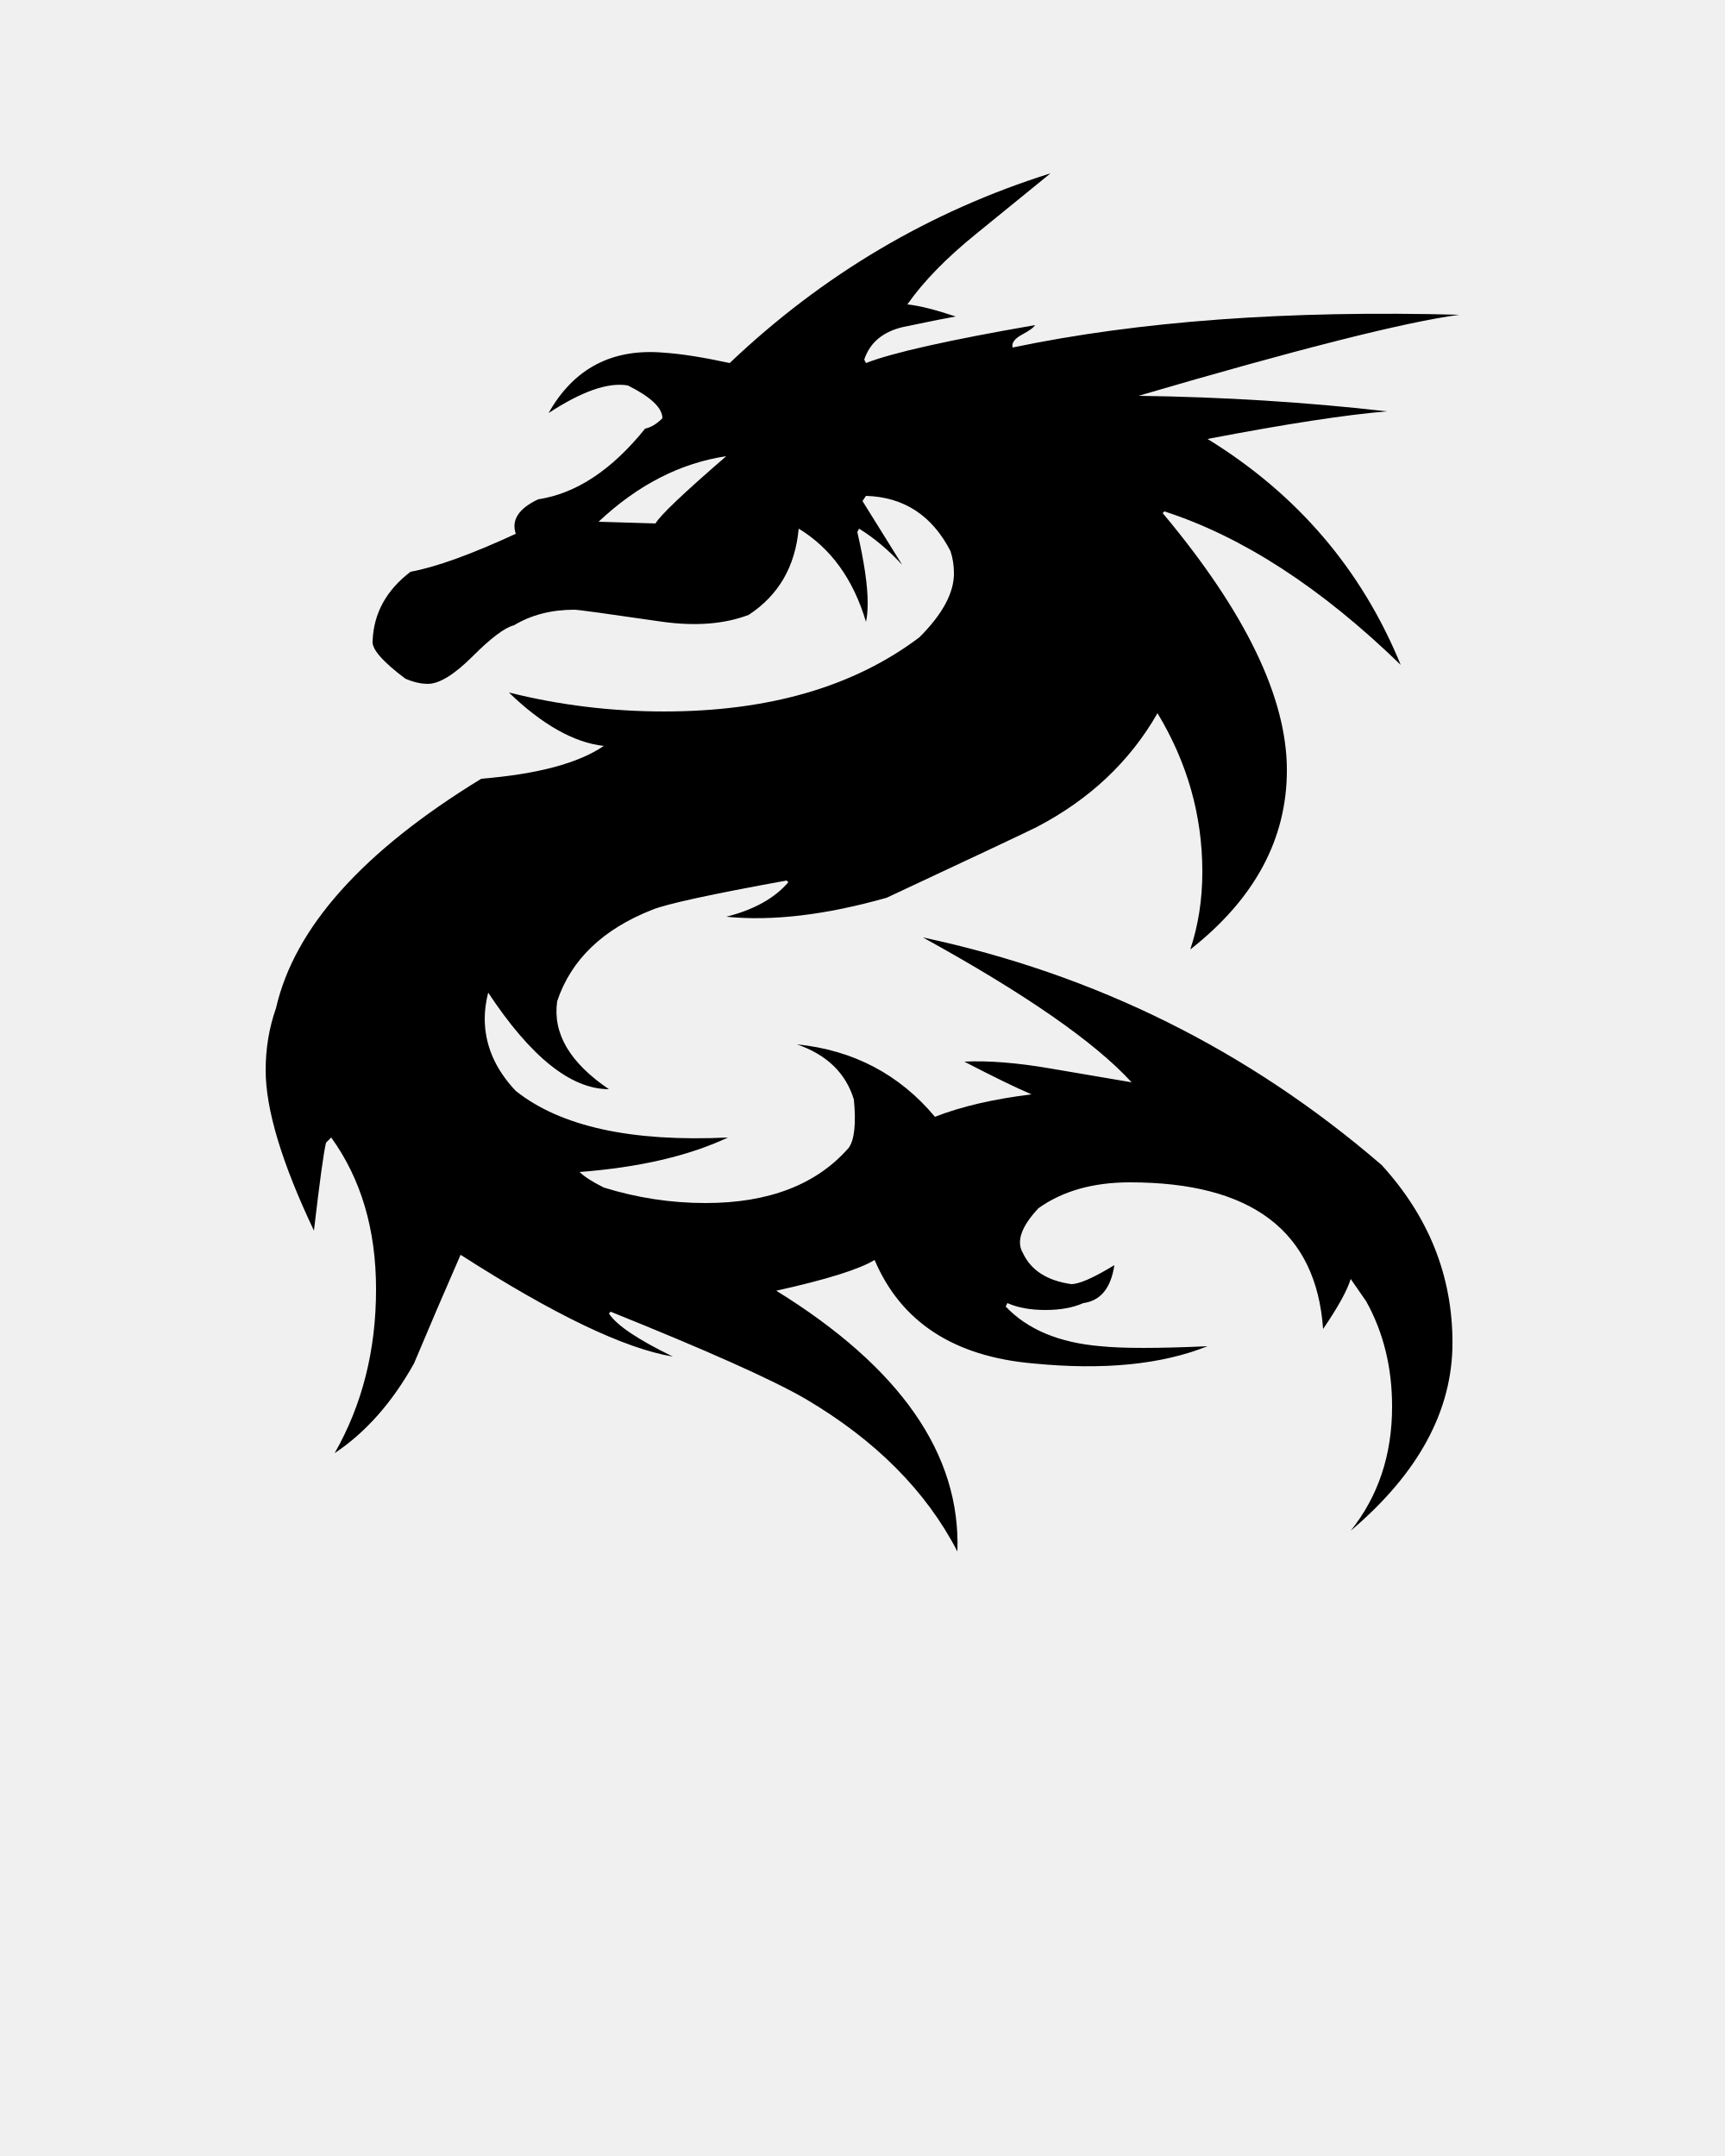
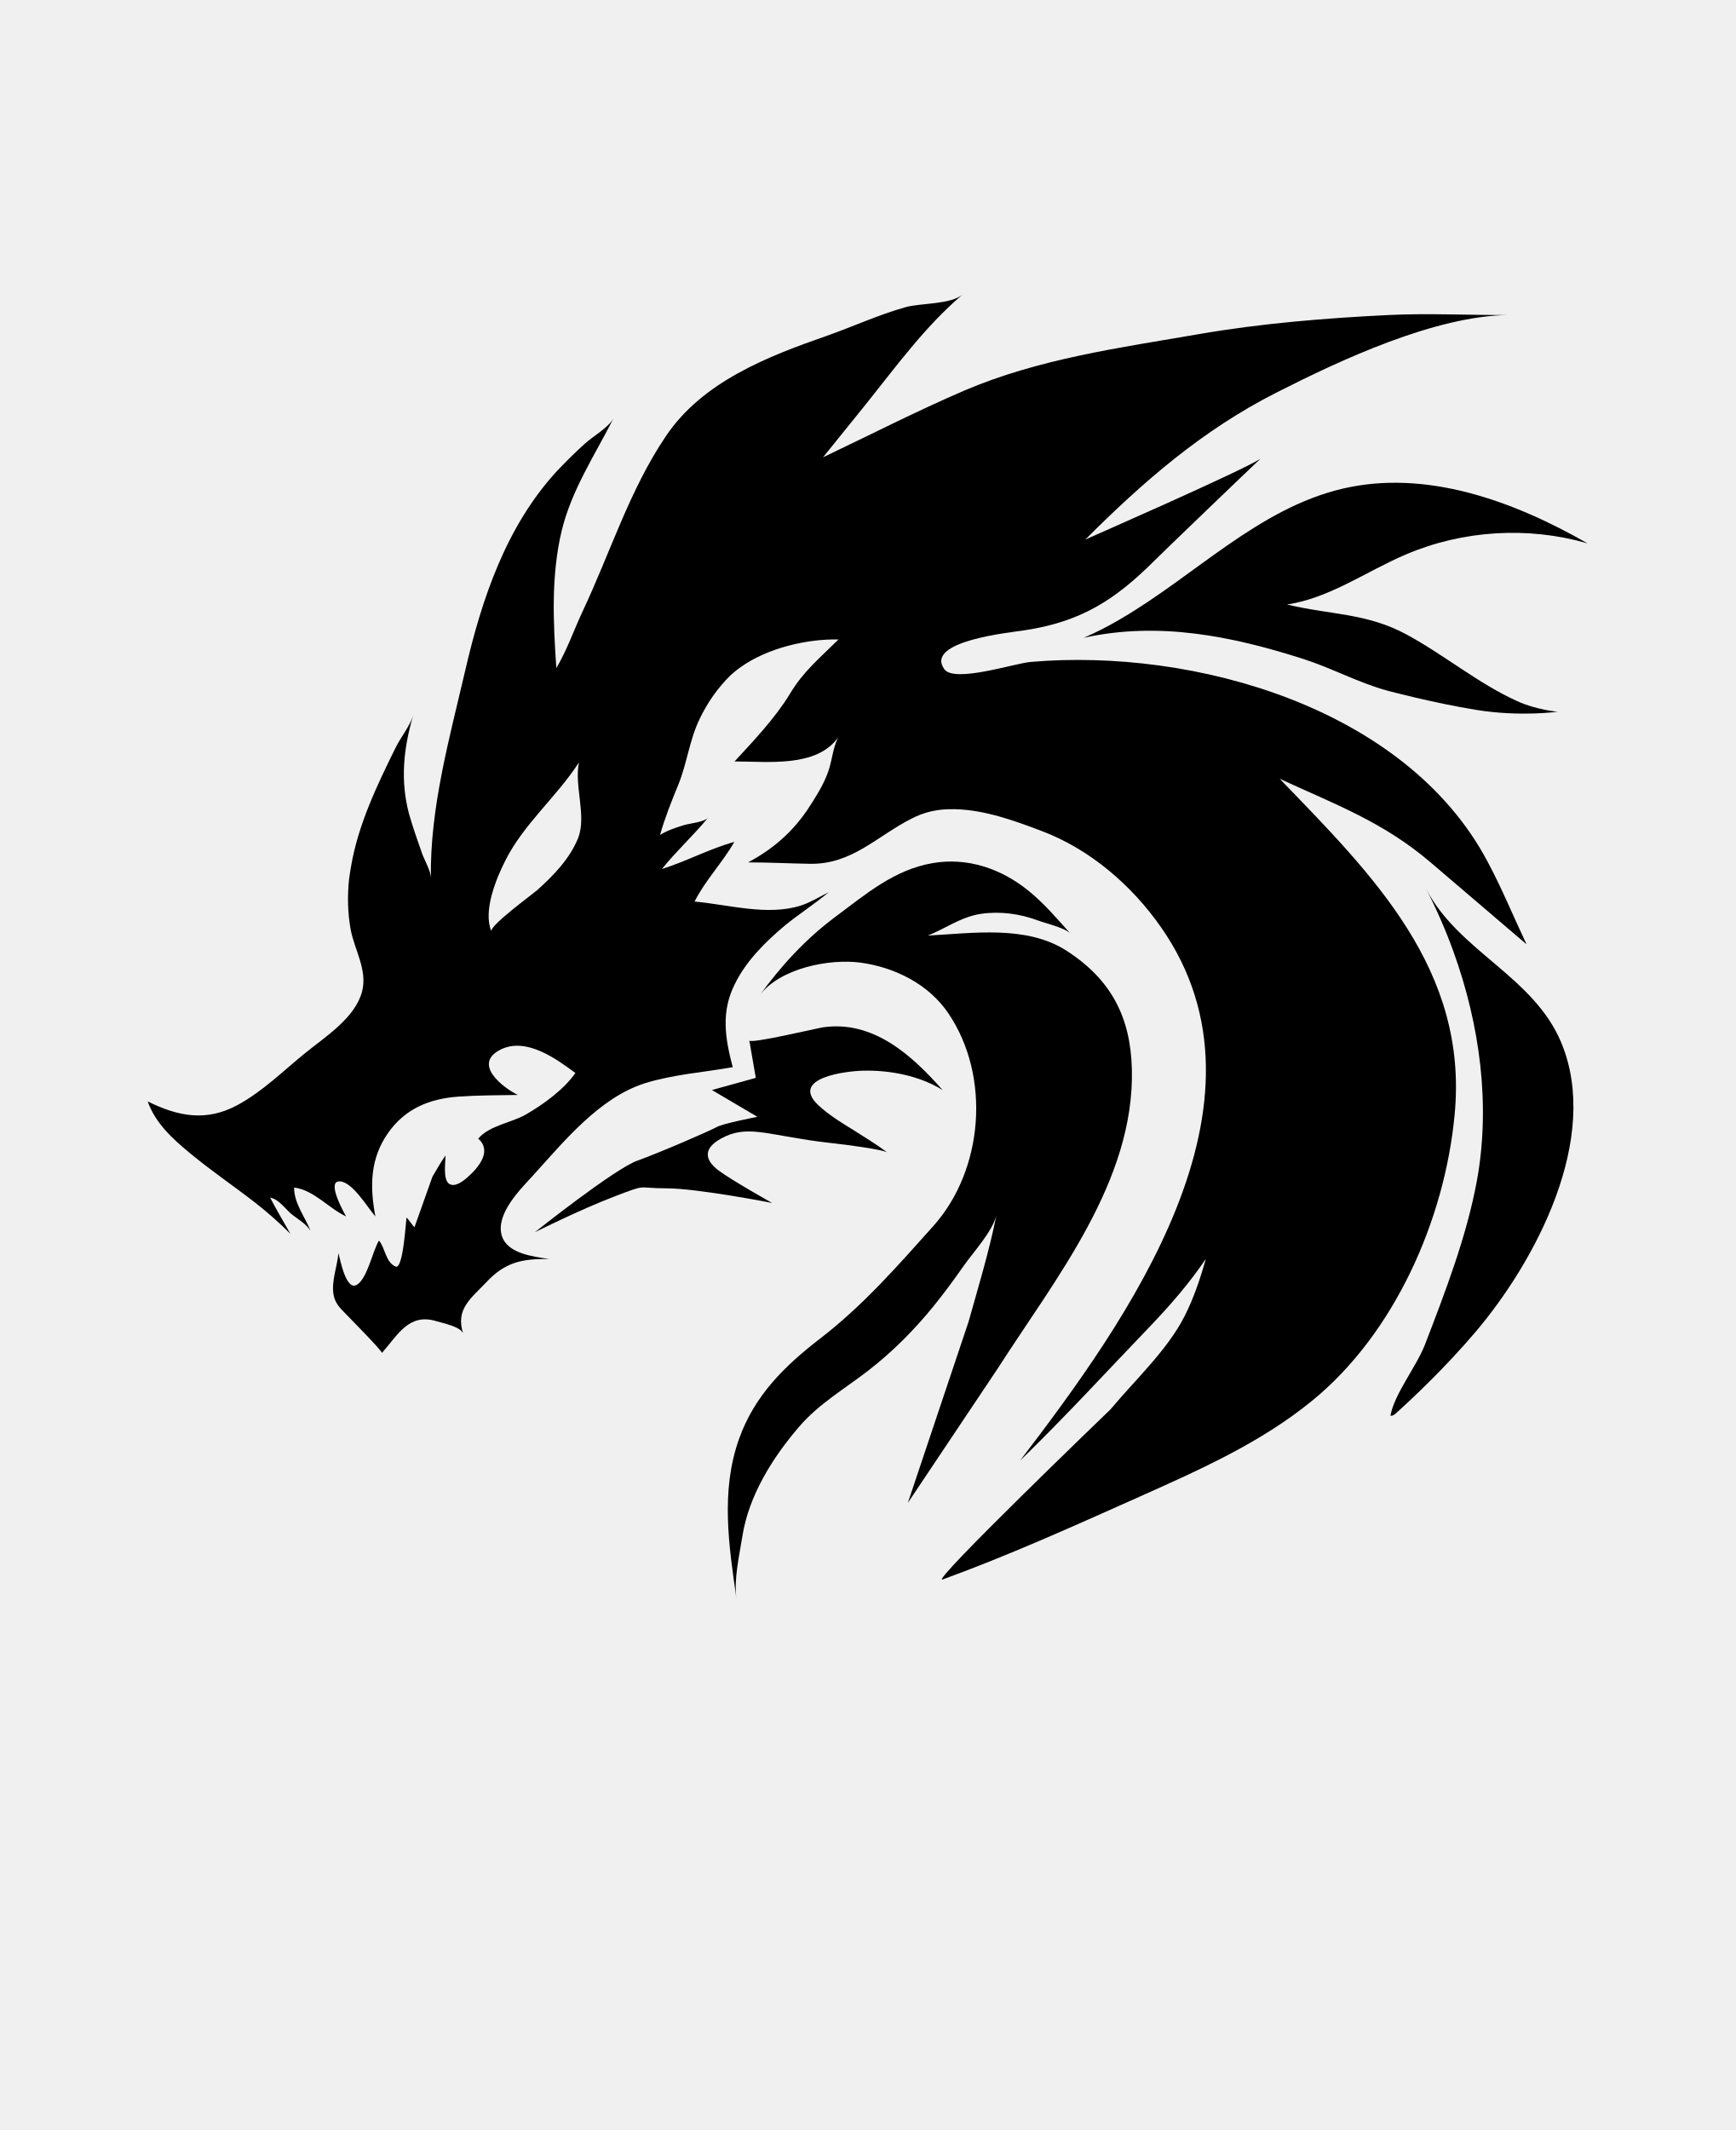
- <svg xmlns="http://www.w3.org/2000/svg" xml:space="preserve" version="1.1" shape-rendering="geometricPrecision" text-rendering="geometricPrecision" image-rendering="optimizeQuality" fill-rule="evenodd" clip-rule="evenodd" viewBox="0 0 3300000 4125000" x="0px" y="0px">
+ <svg xmlns="http://www.w3.org/2000/svg" version="1.1" viewBox="-5.0 -10.0 110.0 135.0">
  <g>
-     <path fill="black" d="M2791822 602229c-103405,13759 -307994,65442 -613805,155088l0 0c162806,2222 321207,12122 475204,29700 -79201,6587 -193597,24205 -343190,52814 171615,105587 294781,249684 369616,432290 -151814,-147410 -302537,-245280 -452129,-293689l-3275 3274c158402,189232 237602,353129 237602,491730 0,131975 -61622,246410 -184827,343189 15396,-46187 23113,-95687 23113,-148501 0,-107809 -28609,-208993 -85788,-303589 -52813,92375 -129831,164988 -231014,217801 -22022,10992 -117710,56088 -287103,135289 -116618,33013 -218893,45096 -306902,36326 52774,-13213 92375,-35235 118801,-66027l-3313 -3274c-145188,26387 -231015,45096 -257402,56088 -94597,37378 -155088,95687 -181515,174888 -8769,61622 24205,117710 99001,168301 -72574,0 -149592,-61583 -230976,-184788 -4404,17578 -6626,34105 -6626,49500 0,50592 19800,96779 59401,138601 85826,68210 221115,97910 405903,89101 -74796,35196 -169393,57179 -283789,65988 8808,8808 24204,18708 46187,29700 63805,19800 128701,29700 194728,29700 120983,0 212306,-35196 273889,-105588 10991,-15395 14304,-46187 9900,-92413 -15396,-50592 -51683,-85788 -108901,-105588 107810,10991 195819,57179 263989,138601 50631,-19800 112214,-34105 184828,-42913 -30792,-13175 -73705,-34105 -128701,-62675 46187,-2222 101183,2183 164988,13174 90192,15396 141914,24205 155127,26426 -70431,-77018 -203536,-169431 -399316,-277202 330015,70392 622613,215580 877794,435604 90192,99000 135327,212267 135327,339876 0,129793 -64935,249724 -194728,359716 52814,-65987 79201,-145188 79201,-237602 0,-74796 -16487,-141914 -49500,-201314l-29701 -42875c-6587,21983 -24204,53866 -52774,95688 -13213,-187010 -136418,-280515 -369616,-280515 -70392,0 -128701,16526 -174927,49500 -32975,35196 -42875,63805 -29701,85827 15435,32974 46227,52774 92414,59400 15396,0 42913,-12121 82514,-36326 -6587,44005 -26387,68209 -59401,72614 -19800,8808 -44004,13213 -72613,13213 -28609,0 -52814,-4405 -72614,-13213l-3274 6587c41783,44004 102275,69300 181515,75926 41783,4366 109992,4366 204588,0 -88009,35196 -199093,46188 -333328,32975 -151776,-13175 -252998,-79201 -303590,-198002 -28609,17617 -91283,37418 -188101,58855 237602,146864 353089,312944 346502,498862 -59946,-116033 -156764,-212851 -289830,-291506 -64351,-37418 -189232,-92960 -373475,-167210l-3313 3313c13759,21983 54451,49500 122114,82513 -92414,-15434 -227702,-80331 -405903,-194727 -30792,70392 -60492,139692 -89101,207902 -41783,74796 -92413,132014 -151814,171614 52813,-92414 79201,-196910 79201,-313490 0,-114435 -28570,-211214 -85788,-290415l-9900 9900c-4404,17579 -12083,73705 -23113,168302 -61583,-129793 -92375,-232107 -92375,-306903 0,-41822 6587,-81422 19800,-118801 35196,-153997 166080,-300315 392690,-438916 107810,-8809 185919,-29700 234289,-62714 -57179,-6587 -117671,-40691 -181475,-102275 96779,24205 195780,36288 297002,36288 200184,0 362990,-47279 488378,-141914 44005,-43966 66026,-84697 66026,-122075 0,-15396 -2221,-29701 -6626,-42914 -35196,-68209 -89100,-103405 -161675,-105588l-6626 9901 75927 122075c-26427,-28570 -53905,-51684 -82514,-69301l-3313 6626c13213,57179 19800,102275 19800,135288 0,15396 -1091,27518 -3274,36287 -24204,-81383 -67118,-140783 -128701,-178201 -6626,72614 -38509,127610 -95727,165027 -46187,17579 -101183,21983 -164988,13174 -105588,-15395 -161714,-23074 -168301,-23074 -44005,0 -82514,9900 -115488,29700 -17618,4405 -44005,24205 -79201,59401 -35196,35196 -63805,52774 -85827,52774 -13174,0 -27478,-3274 -42874,-9900 -44005,-32974 -64896,-57179 -62713,-72574 2182,-52814 26387,-96818 72613,-132014 48370,-8809 115488,-33014 201276,-72614 -8770,-26387 5495,-48370 42913,-65987 72614,-10992 140823,-56088 204589,-135289 11030,-2221 22022,-8808 33013,-19800 0,-19800 -21983,-40691 -65988,-62713 -37417,-6587 -88009,10991 -151814,52813 48409,-85826 122114,-124296 221115,-115527 32974,2222 74796,8809 125388,19801 178201,-169393 382790,-290377 613805,-362990l-141914 115488c-57179,46226 -101184,91322 -131975,135327 21983,2182 52774,9900 92374,23074 -13174,2221 -46187,8809 -99000,19800 -39601,8809 -64897,29700 -75888,62713l3313 6588c50592,-19801 158401,-43966 323390,-72575 -2183,4404 -10446,10446 -24751,18124 -14304,7717 -20345,15981 -18163,24750 242006,-50591 526926,-71483 854720,-62674zm-1402498 270576c-88009,13213 -169393,55035 -244228,125427l108901 3274c8809,-15396 53905,-58270 135327,-128701z" />
+     <path d="m85.684 44.652c2.031 1.738 4.059 3.469 6.09 5.199-0.82-1.73-1.559-3.539-2.469-5.238-5.18-9.77-18.621-13.551-28.961-12.66-1 0.078-4.84 1.352-5.481 0.461-1.281-1.801 4.238-2.328 5.102-2.469 3.57-0.539 5.738-1.93 8.23-4.422 0.59-0.59 5.91-5.699 6.711-6.449-1.121 0.75-11.102 5.121-11.102 5.121 3.672-3.672 7.422-6.93 12.09-9.301 4.09-2.078 10.102-4.891 14.781-4.93-2.519 0.02-5.07-0.121-7.59 0-3.988 0.191-8.148 0.531-12.07 1.211-5.051 0.871-10.16 1.559-14.91 3.59-3.019 1.301-5.961 2.809-8.93 4.219l2.672-3.309c1.949-2.43 3.789-4.981 6.18-7.012-0.762 0.641-2.641 0.539-3.602 0.801-1.719 0.48-3.352 1.238-5.031 1.828-3.762 1.309-7.859 2.91-10.172 6.34-2.309 3.41-3.531 7.391-5.281 11.102-0.559 1.191-1 2.481-1.672 3.609-0.199-2.879-0.34-5.82 0.328-8.66 0.621-2.609 2.109-4.828 3.309-7.191-0.301 0.59-1.359 1.191-1.852 1.648-0.609 0.551-1.191 1.129-1.75 1.719-3.211 3.488-4.762 8.09-5.809 12.629-1 4.301-2.25 8.738-2.18 13.18 0-0.48-0.398-1.121-0.559-1.578-0.289-0.82-0.578-1.641-0.82-2.481-0.57-2.129-0.359-4.148 0.25-6.25-0.199 0.66-0.789 1.379-1.102 2.019-1.18 2.391-2.379 4.879-2.828 7.531-0.051 0.27-0.09 0.551-0.129 0.828-0.109 1.051-0.09 2.102 0.102 3.172 0.238 1.281 1.07 2.551 0.73 3.91-0.422 1.68-2.32 2.879-3.578 3.898-1.398 1.129-2.731 2.461-4.32 3.32-1.98 1.07-3.769 0.73-5.699-0.23 0.5 1.398 1.578 2.371 2.691 3.289 1.34 1.109 2.769 2.078 4.148 3.148 0.77 0.609 1.512 1.25 2.211 1.961-0.43-0.77-0.891-1.531-1.289-2.301 0.539 0.102 0.91 0.648 1.301 1 0.43 0.359 0.949 0.621 1.262 1.102-0.34-0.859-1.059-1.77-1.039-2.738 1.238 0.148 2.211 1.328 3.289 1.828-0.199-0.371-1.262-2.289-0.371-2.219 0.801 0.059 1.738 1.66 2.231 2.219-0.359-1.91-0.34-3.68 0.828-5.32 1.078-1.512 2.59-2.129 4.391-2.269 1.27-0.09 2.551-0.09 3.809-0.109-0.98-0.488-2.91-1.988-1.059-2.891 1.609-0.77 3.488 0.59 4.711 1.5-0.73 1.051-2.031 1.988-3.121 2.621-0.93 0.539-2.328 0.699-3.039 1.539 0.898 0.789 0.02 1.84-0.691 2.461-0.262 0.23-0.828 0.68-1.191 0.371-0.352-0.309-0.191-1.359-0.191-1.762-0.301 0.422-0.559 0.891-0.828 1.34l-1.141 3.211c-0.18-0.191-0.309-0.422-0.5-0.621-0.051 0.238-0.211 3.328-0.699 3.109-0.641-0.289-0.641-1.16-1.051-1.648-0.398 0.648-0.73 2.371-1.379 2.789-0.699 0.461-1.07-1.559-1.191-1.988-0.078 0.879-0.469 1.781-0.301 2.672 0.129 0.621 0.512 0.891 0.93 1.34 0.16 0.172 2.129 2.16 2.129 2.309 1-1.129 1.699-2.539 3.43-2.019 0.398 0.121 1.57 0.352 1.719 0.789-0.5-1.551 0.488-2.219 1.48-3.262 1.18-1.262 2.262-1.488 3.969-1.461-0.98-0.16-2.641-0.32-3-1.48-0.398-1.34 1.102-2.859 1.91-3.738 1.988-2.18 4.25-5 7.16-5.922 1.789-0.559 3.731-0.691 5.57-1.02-0.48-1.828-0.75-3.469 0.109-5.219 0.711-1.48 1.93-2.691 3.172-3.738 0.898-0.738 1.898-1.371 2.801-2.129-0.57 0.281-1.141 0.641-1.75 0.84-2.129 0.68-4.602-0.059-6.75-0.25 0.672-1.34 1.781-2.481 2.519-3.781-1.559 0.43-3.031 1.23-4.59 1.719 0.922-1.148 2.012-2.141 2.941-3.269-0.219 0.289-1.18 0.379-1.52 0.48-0.531 0.16-1.07 0.34-1.539 0.629 0.301-1.07 0.73-2.148 1.16-3.191 0.551-1.352 0.699-2.809 1.34-4.141 0.488-1.031 1.148-1.98 1.961-2.781 0.211-0.191 0.43-0.371 0.672-0.539 1.711-1.211 4.219-1.781 6.18-1.738-1.18 1.172-2.211 2-3.07 3.43-0.949 1.57-2.34 3.019-3.519 4.301 2.121 0 5.18 0.398 6.559-1.512-0.371 0.762-0.379 1.609-0.711 2.391-0.309 0.781-0.789 1.512-1.238 2.199-1 1.461-2.199 2.488-3.75 3.32 1.309 0 2.629 0.07 3.941 0.09 2.648 0.039 4.219-1.75 6.41-2.859 0.77-0.398 1.609-0.629 2.738-0.602 1.891 0.039 3.75 0.711 5.512 1.379 3.059 1.148 5.719 3.441 7.578 6.109 7.801 11.172-2.219 25-8.941 33.801 2.82-2.731 5.5-5.66 8.219-8.488 1.301-1.359 2.519-2.762 3.559-4.301-0.359 1.281-0.781 2.519-1.352 3.641-1.102 2.16-3.141 4.039-4.691 5.898 0 0-11.551 11.109-10.641 10.781 4.172-1.52 8.211-3.34 12.262-5.148 3.879-1.738 7.852-3.469 11.172-6.191 5.219-4.262 8.391-11.469 9.02-18.102 0.891-9.219-5.219-15.23-11.09-21.309 3.5 1.617 6.562 2.734 9.562 5.297zm-54.023-1.562c-0.531 1.328-1.559 2.391-2.621 3.34-0.301 0.262-2.898 2.16-2.898 2.578-0.52-1.281 0.301-3.289 0.871-4.422 1.16-2.34 3.25-4.051 4.672-6.238 0.012-0.012 0.012-0.012 0.012-0.02v0.031c-0.293 1.473 0.488 3.312-0.035 4.731z" />
+     <path d="m56.395 48.113c-0.902 0.301-1.664 0.82-2.578 1.184 2.832-0.148 6.246-0.672 8.777 0.949 2.848 1.828 4.078 4.223 4.16 7.516 0.176 7.106-4.863 13.289-8.488 18.949l-5.715 8.543 3.848-11.477c0.629-2.238 1.309-4.469 1.766-6.75-0.27 1.055-1.438 2.301-2.062 3.188-0.617 0.879-1.25 1.746-1.93 2.582-1.227 1.508-2.606 2.894-4.144 4.082-1.488 1.148-3.117 2.094-4.359 3.535-1.691 1.965-3.207 4.375-3.613 6.981-0.191 1.223-0.547 2.703-0.371 3.941-0.473-3.359-1.023-6.805 0.168-10.145 0.98-2.746 2.875-4.609 5.137-6.352 2.727-2.102 4.894-4.582 7.18-7.137 3.164-3.535 3.668-9.453 0.953-13.473-1.254-1.855-3.387-2.914-5.551-3.215-1.977-0.273-5.168 0.348-6.441 2.106 1.387-1.914 2.938-3.606 4.836-5.019 1.906-1.418 3.719-2.977 6.141-3.394 2.219-0.387 4.356 0.348 6.082 1.742 0.996 0.805 1.82 1.777 2.672 2.727-0.328-0.363-1.531-0.641-2.062-0.836-1.148-0.426-2.387-0.598-3.602-0.422-0.285 0.043-0.547 0.109-0.801 0.195z" />
+     <path d="m46.84 60.012c0.707 0.691 1.879 1.371 2.184 1.562 0.75 0.477 1.523 0.941 2.234 1.477 0 0-0.102-0.207-3.707-0.621-3.606-0.41-4.984-1.133-6.559-0.41-1.574 0.723-1.27 1.543-0.445 2.16 0.824 0.621 3.398 2.062 3.398 2.062s-4.738-0.926-6.695-0.926-1.133-0.309-3.297 0.516-5.047 2.266-5.047 2.266 5.047-4.016 6.488-4.531c1.441-0.516 4.637-1.906 5.047-2.137 0.41-0.23 2.574-0.645 2.574-0.645l-2.883-1.699 2.781-0.77-0.41-2.371c0.039 0.234 4.301-0.777 4.664-0.832 3.191-0.461 5.633 1.758 7.59 3.977-1.441-0.906-3.348-1.273-5.031-1.23-1.051 0.02-4.641 0.441-2.887 2.152z" />
+     <path d="m65.984 29.262c4.758-2.762 8.777-7.035 14.125-8.289 5.289-1.242 10.816 0.766 15.531 3.465-3.769-1.09-7.914-0.836-11.523 0.707-2.516 1.074-4.824 2.762-7.527 3.168 2.719 0.66 5.035 0.527 7.578 1.902 2.402 1.301 4.523 3.094 7.019 4.227 1.223 0.555 2.555 0.668 2.555 0.668s-2.332 0.332-5.109-0.109c-2.769-0.445-5.652-1.219-5.668-1.223-1.797-0.484-3.531-1.43-5.316-2.004-4.559-1.461-9.18-2.398-13.941-1.352 0.781-0.336 1.539-0.73 2.277-1.16z" />
+     <path d="m87.141 50.316c1.68 4.644 2.367 9.754 1.477 14.562-0.652 3.516-2 7.008-3.281 10.336-0.547 1.414-1.945 3.129-2.191 4.516 0.16 0.012 0.246-0.066 0.371-0.176 1.109-1 3.109-2.891 5-5.109 3.828-4.5 7.977-12.293 5.461-18.355-1.75-4.215-6.539-5.801-8.57-9.754 0.652 1.273 1.238 2.606 1.734 3.981z" />
  </g>
-   <text x="0" y="3300015" fill="#FFFFFF" font-size="5px" font-weight="bold" font-family="'Helvetica Neue', Helvetica, Arial-Unicode, Arial, Sans-serif">Created by Arfi</text>
-   <text x="0" y="3300020" fill="#000000" font-size="5px" font-weight="bold" font-family="'Helvetica Neue', Helvetica, Arial-Unicode, Arial, Sans-serif">from the Noun Project</text>
</svg>
